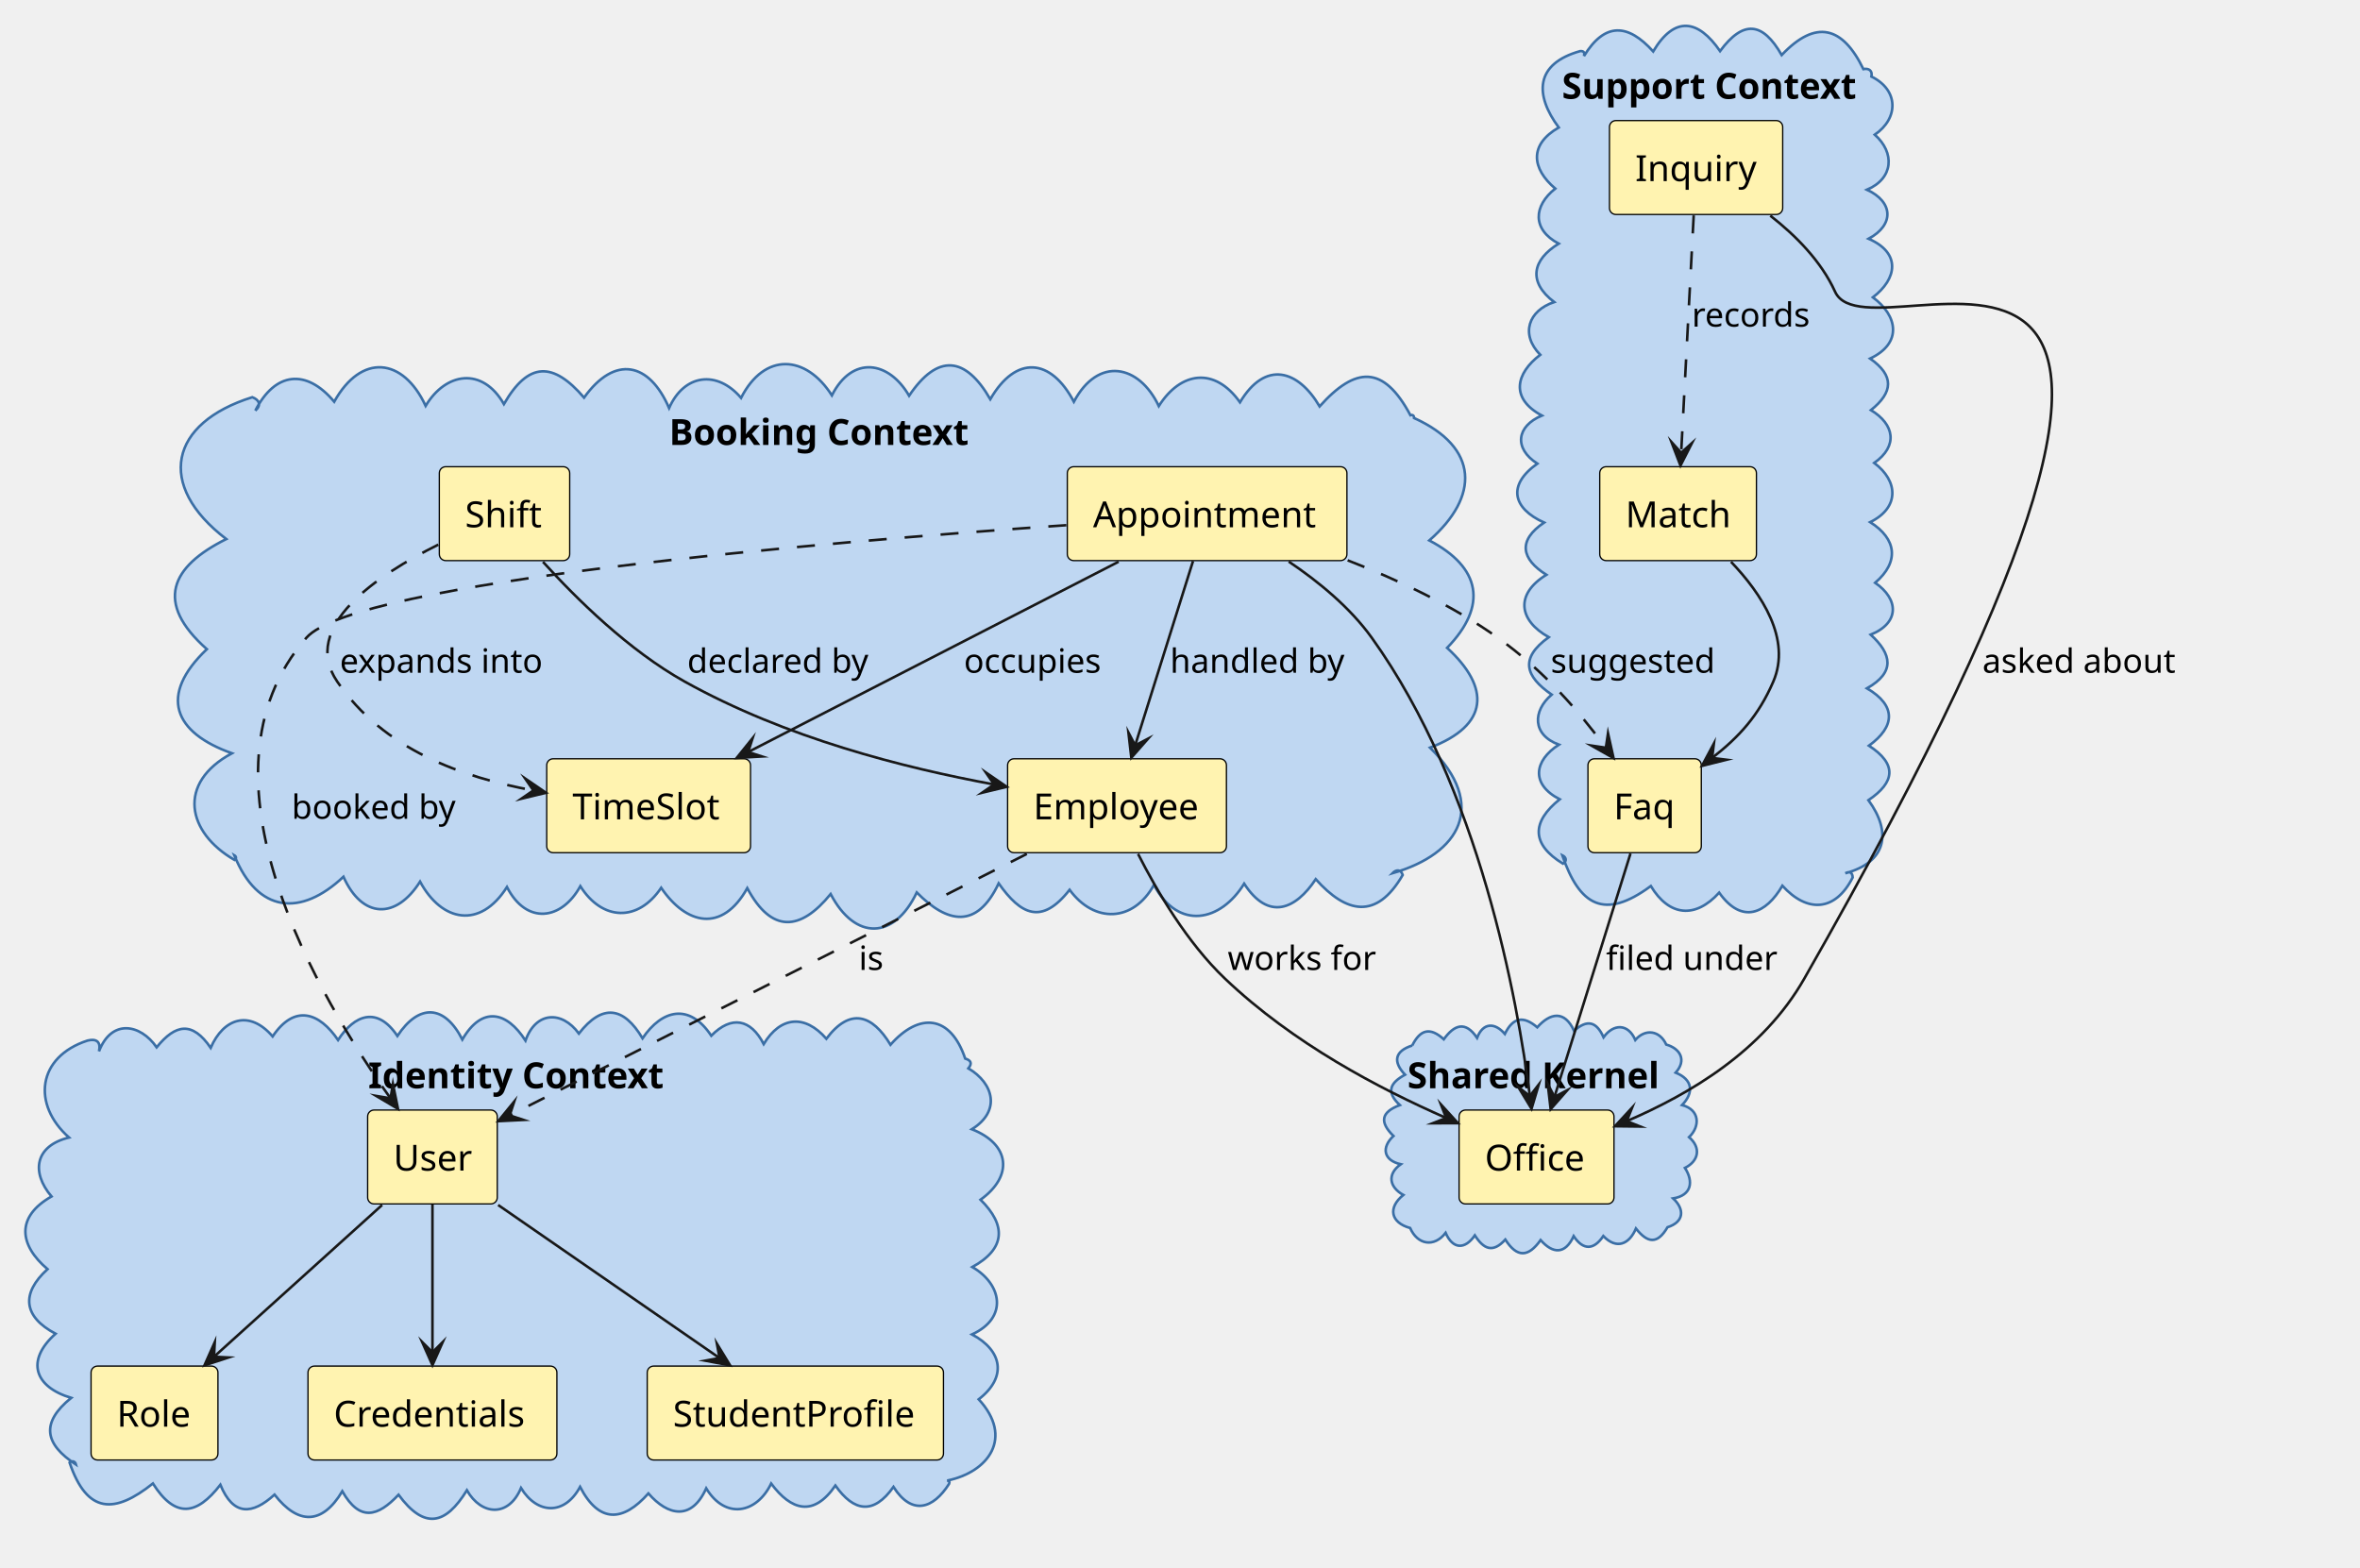
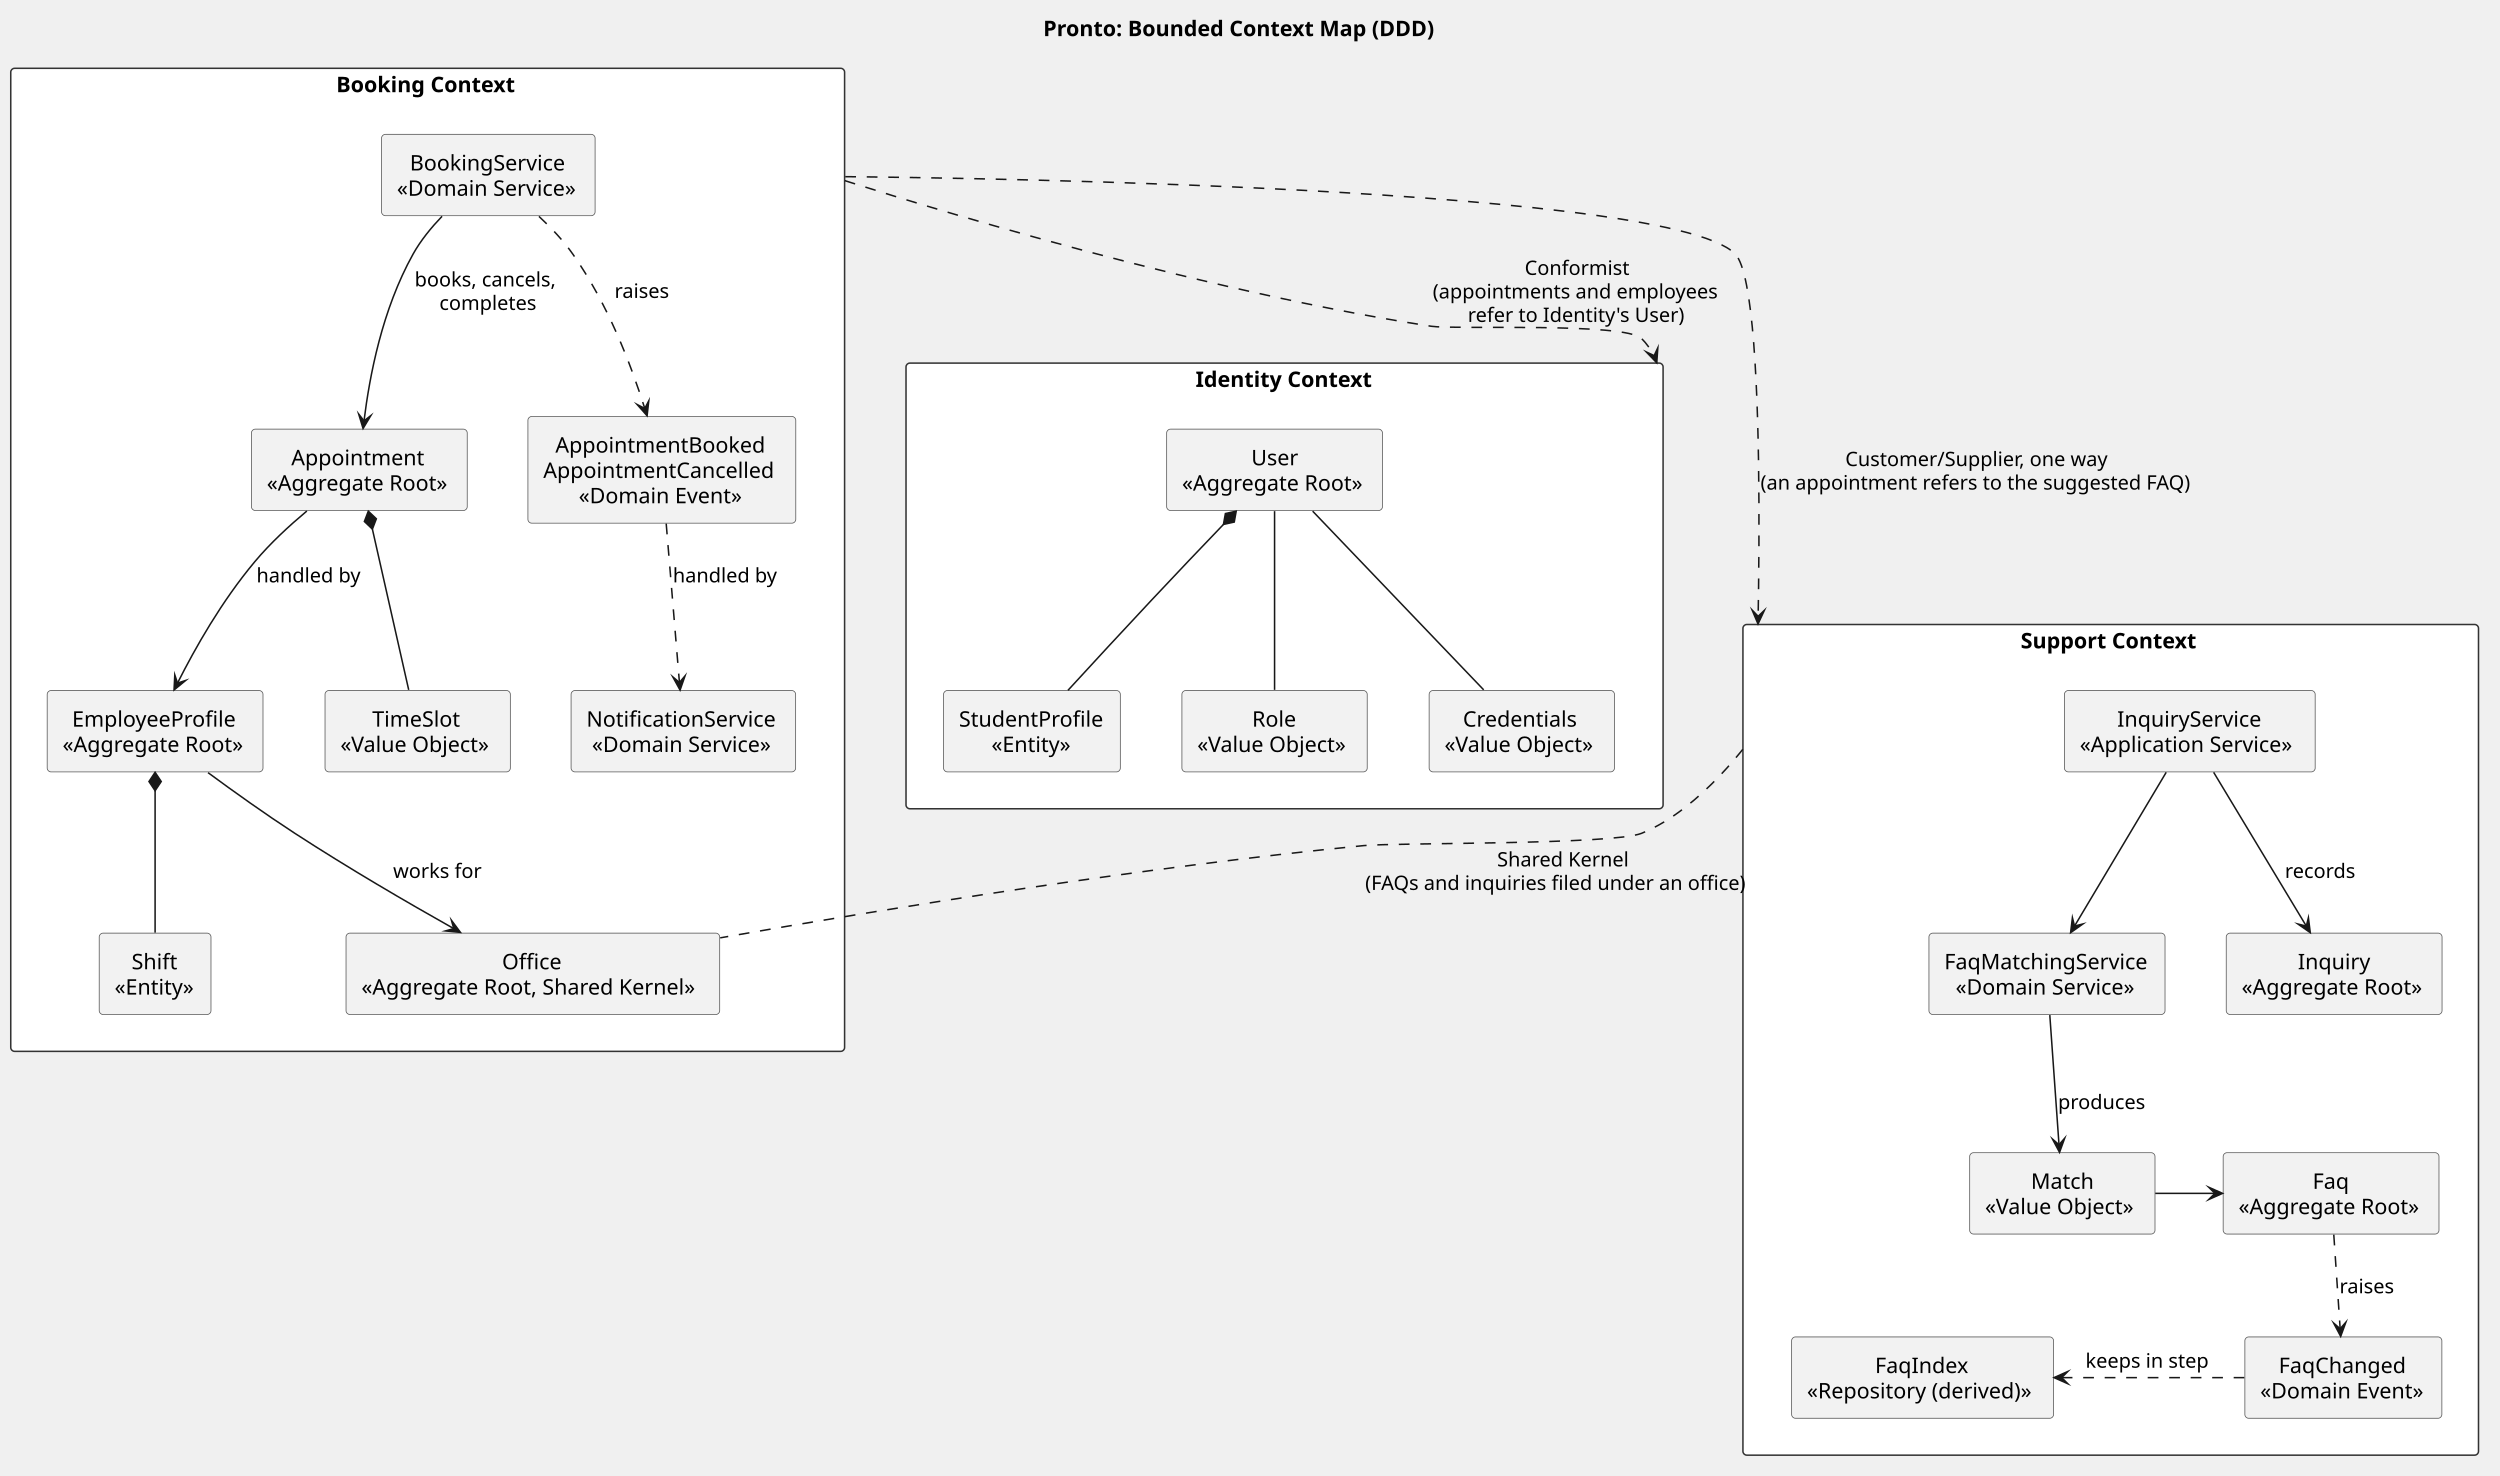
- <svg xmlns="http://www.w3.org/2000/svg" version="1.1" data-diagram-type="DESCRIPTION" style="width:917px;height:609px;background:#FFFFFF;" width="917px" height="609px" viewBox="0 0 917 609" zoomAndPan="magnify" preserveAspectRatio="none" contentStyleType="text/css">
+ <svg xmlns="http://www.w3.org/2000/svg" version="1.1" data-diagram-type="DESCRIPTION" style="width:1628px;height:961px;background:#FFFFFF;" width="1628px" height="961px" viewBox="0 0 1628 961" zoomAndPan="magnify" preserveAspectRatio="none" contentStyleType="text/css">
  <defs />
  <g font-family="sans-serif" lengthAdjust="spacing">
-     <g class="cluster" data-qualified-name="Shared Kernel" id="ent0001" data-source-line="13">
-       <path d="M548.731,406.237 C551.878,399.988 555.662,398.971 560.996,403.82 C565.023,398.222 569.379,396.478 573.928,403.277 C576.27,397.197 580.876,397.261 584.723,401.739 C587.902,395.266 591.876,394.553 597.317,399.169 C602.337,393.519 607.917,392.436 611.626,400.533 C616.732,395.978 620.313,396.882 623.073,403.039 C626.9,397.747 632.583,397.575 635.413,404.081 C639.359,399.527 644.968,400.424 647.428,405.866 C652.877,407.413 655.469,411.937 651.099,416.785 C657.715,419.473 658.303,424.446 653.591,429.377 C660.475,431.182 660.73,437.581 656.305,441.848 C661.041,445.948 660.113,451.065 654.704,453.808 C658.126,459.106 657.316,464.457 650.127,465.657 C654.658,469.894 654.395,474.785 647.923,476.856 C643.943,483.67 640.139,482.989 635.657,477.352 C633.073,483.413 628.2,485.686 622.978,480.265 C619.318,485.756 615.167,485.907 611.466,480.308 C608.164,487.478 603.408,487.247 598.615,481.831 C593.849,488.551 589.481,488.801 584.908,481.641 C579.998,487.044 576.493,485.325 573.061,480.008 C569.217,485.609 564.515,485.475 561.704,479.033 C557.192,484.866 550.755,483.634 547.924,477.152 C540.31,475.067 539.168,469.222 545.276,464.308 C539.878,461.317 538.82,456.286 544.267,452.378 C537.538,450.865 536.656,445.863 541.441,441.388 C535.952,435.984 536.576,432.137 543.924,429.391 C538.425,424.268 540.106,420.762 545.946,417.58 C541.143,412.537 541.896,408.422 548.731,406.237" style="stroke:#3A6EA5;stroke-width:1;" fill="#BFD7F2" />
-       <text x="546.864" y="422.845" fill="#000" font-size="14" textLength="100.338" font-weight="700">Shared Kernel</text>
-     </g>
-     <g class="cluster" data-qualified-name="Booking Context" id="ent0003" data-source-line="17">
-       <path d="M99.201,159.557 C106.881,144.478 119.008,143.125 129.858,156.09 C140.384,137.187 156.586,138.835 165.39,157.71 C173.166,144.7 187.385,142.363 195.799,157.009 C205.363,140.44 214.919,140.524 226.943,154.501 C238.872,137.84 252.292,140.709 259.981,158.56 C265.841,145.282 278.667,143.708 287.948,154.603 C297.079,136.711 313.177,137.841 323.235,153.633 C331.211,137.913 345.392,140.237 353.238,153.766 C364.345,137.289 375.103,138.402 384.79,155.116 C394.77,137.865 408.321,139.103 417.261,156.103 C426.698,138.415 442.55,141.553 450.266,157.778 C458.807,144.295 471.998,142.472 481.806,156.317 C491.696,139.774 504.435,143.762 512.749,157.906 C526.67,142.358 537.538,141.686 548.033,161.34 C548.937,161.046 549.465,161.509 549.445,162.421 C574.784,173.919 574.885,192.91 555.367,209.993 C575.365,220.455 578.203,235.309 562.288,251.727 C579.187,267.24 578.582,281.803 555.658,290.506 C578.132,312.755 567.472,331.719 541.033,339.31 C542.428,337.866 544.273,337.608 545.044,339.968 C534.792,357.666 522.997,354.771 511.245,341.612 C503.439,353.372 492.883,357.963 483.429,343.35 C474.336,358.098 457.92,361.745 448.37,343.839 C440.376,358.343 425.194,358.865 415.606,345.73 C404.695,359.657 396.6,355.345 388.043,343.238 C379.544,361.234 368.04,358.744 356.217,346.766 C347.429,365.22 332.231,365.484 322.759,347.391 C311.026,361.766 299.823,362.783 290.362,345.094 C280.527,362.644 266.614,359.253 256.906,344.961 C247.892,358.368 233.976,357.803 225.497,344.334 C218.206,357.586 204.595,359.467 196.982,344.661 C186.557,361.133 171.645,358.222 163.22,342.56 C153.909,357.289 140.788,357.033 133.455,340.668 C116.842,356.295 100.135,354.813 91.033,332.31 C91.818,332.767 91.948,333.598 91.136,334.145 C72.692,323.522 68.561,304.295 90.12,292.691 C67.558,284.682 61.471,270.241 80.374,252.243 C59.934,234.119 66.365,220.169 87.921,209.452 C60.439,188.497 65.92,164.361 98.033,154.34 C100.762,155.365 101.65,157.373 99.201,159.557" style="stroke:#3A6EA5;stroke-width:1;" fill="#BFD7F2" />
-       <text x="259.989" y="172.875" fill="#000" font-size="14" textLength="119.089" font-weight="700">Booking Context</text>
-     </g>
-     <g class="cluster" data-qualified-name="Support Context" id="ent0012" data-source-line="29">
-       <path d="M615.452,21.812 C623.59,8.486 632.577,9.135 642.36,19.982 C650.705,6 659.871,7.544 668.345,19.854 C677.35,7.695 684.891,8.449 692.289,21.388 C705.592,7.318 716.002,10.282 724.033,26.85 C726.109,26.424 727.641,27.415 727.163,29.748 C737.833,34.981 737.788,45.945 728.473,52.337 C736.341,59.343 735.795,69.305 725.437,73.724 C735.693,78.462 736.094,87.362 726.068,92.772 C738.818,98.327 737.12,108.36 727.727,115.529 C737.276,122.587 739.42,133.267 726.657,139.321 C736.119,145.989 735.634,152.395 726.977,159.353 C736.069,164.827 737.67,173.243 728.258,179.872 C737.657,186.941 738.137,197.236 726.686,202.882 C736.975,209.425 738.102,218.276 728.619,226.441 C737.848,232.82 738.22,242.005 726.878,246.607 C735.154,254.187 736.446,261.215 725.43,267.455 C736.896,274.17 736.446,282.279 726.2,289.744 C737.243,296.961 736.348,303.91 725.992,310.917 C735.062,323.272 733.216,334.923 717.033,339.31 C718.759,338.422 719.777,339.012 719.875,340.948 C713.084,354.337 702.166,354.729 692.558,344.161 C686.248,355 676.87,359.325 668.006,346.849 C658.723,357.054 648.593,356.102 641.443,344.276 C623.306,357.702 613.724,351.799 607.033,332.31 C608.558,333.035 608.975,334.593 607.314,335.591 C594.887,327.996 595.086,319.355 606.038,310.568 C594.669,304.713 596.088,295.519 605.718,289.348 C595.349,285.523 595.444,276.294 602.919,269.901 C592.642,262.765 590.352,255.818 601.784,247.579 C590.031,241.007 588.658,230.827 600.859,223.341 C591.123,217.211 589.599,210.048 599.975,203.043 C587.684,197.483 585.592,188.469 597.345,180.147 C588.107,174.208 589.245,165.593 599.115,161.465 C586.691,154.814 588.951,145.098 598.479,137.856 C590.631,129.854 593.913,120.66 603.891,117.367 C593.557,109.472 595.412,100.975 605.647,94.671 C595.218,89.134 595.845,79.991 604.314,73.276 C595.083,65.422 594.131,56.204 605.668,49.534 C596.304,36.941 596.284,24.802 614.033,19.85 C615.539,19.783 615.8,20.538 615.452,21.812" style="stroke:#3A6EA5;stroke-width:1;" fill="#BFD7F2" />
-       <text x="606.898" y="38.385" fill="#000" font-size="14" textLength="117.271" font-weight="700">Support Context</text>
-     </g>
-     <g class="cluster" data-qualified-name="Identity Context" id="ent0018" data-source-line="38">
-       <path d="M38.459,408.518 C43.293,395.856 54.49,397.764 60.867,406.934 C68.218,397.871 74.704,396.703 81.865,407.138 C86.833,395.663 96.924,392.211 105.932,402.712 C114.5,389.981 124.069,393.423 131.355,404.103 C137.717,394.291 146.578,390.825 154.41,402.528 C162.813,389.863 172.682,390.327 179.65,403.908 C187.324,390.731 196.929,392.997 204.184,404.328 C208.165,393.024 218.258,392.507 224.932,401.586 C234.073,389.863 242.326,391.161 249.665,403.442 C257.28,392.226 267.851,389.616 276.373,402.434 C284.24,394.425 291.698,395.918 296.742,405.672 C303.331,394.809 312.774,394.08 321.091,403.608 C330.378,391.272 338.963,394.303 346.007,405.939 C357.202,393.243 369.324,394.355 375.033,411.31 C377.298,412.01 377.836,413.173 376.274,415.12 C386.128,420.957 388.998,431.72 377.627,438.772 C392.48,444.583 393.839,456.932 381,466.153 C391.076,476.108 390.769,485.173 377.807,492.317 C389.24,498.915 391.87,512.01 377.689,518.493 C389.46,524.76 391.46,535.076 380.287,543.707 C393.981,558.541 384.115,572.009 368.033,575.29 C368.859,575.424 369.116,575.814 368.748,576.6 C362.63,586.215 354.395,589.048 347.164,577.748 C339.463,588.639 331.799,587.457 324.599,577.214 C316.1,589.536 307.438,586.919 299.641,576.445 C293.993,588.135 281.813,590.508 274.404,578.306 C268.683,590.946 259.549,589.014 251.946,580.283 C242.065,591.378 232.842,591.997 225.388,577.741 C219.426,588.807 208.813,588.53 202.441,578.18 C197.651,589.592 187.091,588.936 181.411,579.059 C173.122,592.51 164.916,594.428 154.856,580.793 C146.777,589.339 139.828,591.377 133.007,579.451 C125.112,592.595 115.793,592.447 106.676,580.746 C97.984,588.639 90.657,589.107 85.62,576.915 C76.458,588.779 68.097,590.118 59.418,576.419 C44.561,588.236 33.873,588.411 27.033,568.29 C28.026,567.402 29.236,567.797 29.542,569.083 C17.344,561.122 15.659,552.866 27.661,543.151 C13.527,538.932 9.785,528.766 21.59,518.229 C9.041,511.578 8.058,502.639 18.471,493.135 C7.484,483.807 6,472.855 20.016,464.895 C11.937,455.395 13.657,445.169 26.828,441.989 C12.303,429.133 14.496,410.652 34.033,404.31 C37.514,403.442 39.293,404.848 38.459,408.518" style="stroke:#3A6EA5;stroke-width:1;" fill="#BFD7F2" />
-       <text x="143.071" y="422.845" fill="#000" font-size="14" textLength="115.924" font-weight="700">Identity Context</text>
-     </g>
-     <g class="entity" data-qualified-name="Shared Kernel.Office" id="ent0002" data-source-line="14">
-       <rect x="566.943" y="431.31" width="60.188" height="36.488" fill="#FFF3B0" style="stroke:#000;stroke-width:0.5;" rx="2.5" ry="2.5" />
-       <text x="576.943" y="454.845" fill="#000" font-size="14" textLength="40.188">Office</text>
-     </g>
-     <g class="entity" data-qualified-name="Booking Context.Appointment" id="ent0004" data-source-line="18">
-       <rect x="414.713" y="181.34" width="108.648" height="36.488" fill="#FFF3B0" style="stroke:#000;stroke-width:0.5;" rx="2.5" ry="2.5" />
-       <text x="424.713" y="204.875" fill="#000" font-size="14" textLength="88.648">Appointment</text>
-     </g>
-     <g class="entity" data-qualified-name="Booking Context.Shift" id="ent0005" data-source-line="19">
-       <rect x="170.703" y="181.34" width="50.659" height="36.488" fill="#FFF3B0" style="stroke:#000;stroke-width:0.5;" rx="2.5" ry="2.5" />
-       <text x="180.703" y="204.875" fill="#000" font-size="14" textLength="30.659">Shift</text>
-     </g>
-     <g class="entity" data-qualified-name="Booking Context.Employee" id="ent0006" data-source-line="20">
-       <rect x="391.513" y="294.83" width="85.03" height="36.488" fill="#FFF3B0" style="stroke:#000;stroke-width:0.5;" rx="2.5" ry="2.5" />
-       <text x="401.513" y="318.365" fill="#000" font-size="14" textLength="65.03">Employee</text>
-     </g>
-     <g class="entity" data-qualified-name="Booking Context.TimeSlot" id="ent0007" data-source-line="21">
-       <rect x="212.433" y="294.83" width="79.192" height="36.488" fill="#FFF3B0" style="stroke:#000;stroke-width:0.5;" rx="2.5" ry="2.5" />
-       <text x="222.433" y="318.365" fill="#000" font-size="14" textLength="59.192">TimeSlot</text>
-     </g>
-     <g class="entity" data-qualified-name="Support Context.Faq" id="ent0013" data-source-line="30">
-       <rect x="617.013" y="294.83" width="44.049" height="36.488" fill="#FFF3B0" style="stroke:#000;stroke-width:0.5;" rx="2.5" ry="2.5" />
-       <text x="627.013" y="318.365" fill="#000" font-size="14" textLength="24.049">Faq</text>
-     </g>
-     <g class="entity" data-qualified-name="Support Context.Inquiry" id="ent0014" data-source-line="31">
-       <rect x="625.373" y="46.85" width="67.312" height="36.488" fill="#FFF3B0" style="stroke:#000;stroke-width:0.5;" rx="2.5" ry="2.5" />
-       <text x="635.373" y="70.385" fill="#000" font-size="14" textLength="47.312">Inquiry</text>
-     </g>
-     <g class="entity" data-qualified-name="Support Context.Match" id="ent0015" data-source-line="32">
-       <rect x="621.593" y="181.34" width="60.886" height="36.488" fill="#FFF3B0" style="stroke:#000;stroke-width:0.5;" rx="2.5" ry="2.5" />
-       <text x="631.593" y="204.875" fill="#000" font-size="14" textLength="40.886">Match</text>
-     </g>
-     <g class="entity" data-qualified-name="Identity Context.User" id="ent0019" data-source-line="39">
-       <rect x="142.853" y="431.31" width="50.365" height="36.488" fill="#FFF3B0" style="stroke:#000;stroke-width:0.5;" rx="2.5" ry="2.5" />
-       <text x="152.853" y="454.845" fill="#000" font-size="14" textLength="30.365">User</text>
-     </g>
-     <g class="entity" data-qualified-name="Identity Context.Role" id="ent0020" data-source-line="40">
-       <rect x="35.383" y="530.8" width="49.299" height="36.488" fill="#FFF3B0" style="stroke:#000;stroke-width:0.5;" rx="2.5" ry="2.5" />
-       <text x="45.383" y="554.335" fill="#000" font-size="14" textLength="29.299">Role</text>
-     </g>
-     <g class="entity" data-qualified-name="Identity Context.Credentials" id="ent0021" data-source-line="41">
-       <rect x="119.673" y="530.8" width="96.713" height="36.488" fill="#FFF3B0" style="stroke:#000;stroke-width:0.5;" rx="2.5" ry="2.5" />
-       <text x="129.673" y="554.335" fill="#000" font-size="14" textLength="76.713">Credentials</text>
-     </g>
-     <g class="entity" data-qualified-name="Identity Context.StudentProfile" id="ent0022" data-source-line="42">
-       <rect x="251.483" y="530.8" width="115.108" height="36.488" fill="#FFF3B0" style="stroke:#000;stroke-width:0.5;" rx="2.5" ry="2.5" />
-       <text x="261.483" y="554.335" fill="#000" font-size="14" textLength="95.108">StudentProfile</text>
-     </g>
-     <g class="link" data-entity-1="ent0005" data-entity-2="ent0007" id="lnk8" data-source-line="23" data-link-type="dependency">
-       <path d="M170.313,211.62 C146.413,223.51 116.533,243.6 131.033,264.83 C149.093,291.27 179.436,302.003 207.246,307.133" style="stroke:#181818;stroke-width:1;stroke-dasharray:7,7;" fill="none" id="Shift-to-TimeSlot" />
-       <polygon points="212.163,308.04,204.038,302.474,207.246,307.133,202.587,310.341,212.163,308.04" fill="#181818" style="stroke:#181818;stroke-width:1;stroke-linejoin:miter;stroke-miterlimit:10;" />
-       <text x="132.033" y="261.398" fill="#000" font-size="13" textLength="82.24">expands into</text>
-     </g>
-     <g class="link" data-entity-1="ent0004" data-entity-2="ent0007" id="lnk9" data-source-line="24" data-link-type="dependency">
-       <path d="M434.653,218.25 C394.013,239.12 331.271,271.365 290.701,292.205" style="stroke:#181818;stroke-width:1;" fill="none" id="Appointment-to-TimeSlot" />
-       <polygon points="286.253,294.49,296.086,293.936,290.701,292.205,292.431,286.82,286.253,294.49" fill="#181818" style="stroke:#181818;stroke-width:1;stroke-linejoin:miter;stroke-miterlimit:10;" />
-       <text x="374.523" y="261.398" fill="#000" font-size="13" textLength="55.18">occupies</text>
-     </g>
-     <g class="link" data-entity-1="ent0004" data-entity-2="ent0006" id="lnk10" data-source-line="25" data-link-type="dependency">
-       <path d="M463.563,218 C457.023,238.82 447.651,268.7 441.081,289.63" style="stroke:#181818;stroke-width:1;" fill="none" id="Appointment-to-Employee" />
-       <polygon points="439.583,294.4,446.095,287.011,441.081,289.63,438.462,284.615,439.583,294.4" fill="#181818" style="stroke:#181818;stroke-width:1;stroke-linejoin:miter;stroke-miterlimit:10;" />
-       <text x="454.633" y="261.398" fill="#000" font-size="13" textLength="69.767">handled by</text>
-     </g>
-     <g class="link" data-entity-1="ent0005" data-entity-2="ent0006" id="lnk11" data-source-line="26" data-link-type="dependency">
-       <path d="M210.983,218.31 C224.103,232.8 244.423,252.78 266.033,264.83 C305.473,286.8 350.996,298.291 386.266,304.811" style="stroke:#181818;stroke-width:1;" fill="none" id="Shift-to-Employee" />
-       <polygon points="391.183,305.72,383.06,300.151,386.266,304.811,381.606,308.017,391.183,305.72" fill="#181818" style="stroke:#181818;stroke-width:1;stroke-linejoin:miter;stroke-miterlimit:10;" />
-       <text x="267.033" y="261.398" fill="#000" font-size="13" textLength="72.852">declared by</text>
-     </g>
-     <g class="link" data-entity-1="ent0015" data-entity-2="ent0013" id="lnk16" data-source-line="34" data-link-type="dependency">
-       <path d="M672.593,218.28 C684.593,230.87 696.113,248.39 689.033,264.83 C683.313,278.1 675.777,286.306 665.257,294.506" style="stroke:#181818;stroke-width:1;" fill="none" id="Match-to-Faq" />
-       <polygon points="661.313,297.58,670.871,295.202,665.257,294.506,665.952,288.892,661.313,297.58" fill="#181818" style="stroke:#181818;stroke-width:1;stroke-linejoin:miter;stroke-miterlimit:10;" />
-     </g>
-     <g class="link" data-entity-1="ent0014" data-entity-2="ent0015" id="lnk17" data-source-line="35" data-link-type="dependency">
-       <path d="M658.103,83.69 C656.763,109.03 654.567,150.537 653.227,175.917" style="stroke:#181818;stroke-width:1;stroke-dasharray:7,7;" fill="none" id="Inquiry-to-Match" />
-       <polygon points="652.963,180.91,657.432,172.134,653.227,175.917,649.443,171.712,652.963,180.91" fill="#181818" style="stroke:#181818;stroke-width:1;stroke-linejoin:miter;stroke-miterlimit:10;" />
-       <text x="657.363" y="126.908" fill="#000" font-size="13" textLength="47.334">records</text>
-     </g>
-     <g class="link" data-entity-1="ent0019" data-entity-2="ent0020" id="lnk23" data-source-line="44" data-link-type="dependency">
-       <path d="M148.473,468.21 C128.903,485.88 102.675,509.55 83.155,527.17" style="stroke:#181818;stroke-width:1;" fill="none" id="User-to-Role" />
-       <polygon points="79.443,530.52,88.804,527.459,83.155,527.17,83.444,521.52,79.443,530.52" fill="#181818" style="stroke:#181818;stroke-width:1;stroke-linejoin:miter;stroke-miterlimit:10;" />
-     </g>
-     <g class="link" data-entity-1="ent0019" data-entity-2="ent0021" id="lnk24" data-source-line="45" data-link-type="dependency">
-       <path d="M168.033,467.99 C168.033,485.62 168.033,507.74 168.033,525.44" style="stroke:#181818;stroke-width:1;" fill="none" id="User-to-Credentials" />
-       <polygon points="168.033,530.44,172.033,521.44,168.033,525.44,164.033,521.44,168.033,530.44" fill="#181818" style="stroke:#181818;stroke-width:1;stroke-linejoin:miter;stroke-miterlimit:10;" />
-     </g>
-     <g class="link" data-entity-1="ent0019" data-entity-2="ent0022" id="lnk25" data-source-line="46" data-link-type="dependency">
-       <path d="M193.563,468.21 C219.123,485.88 254.09,510.057 279.58,527.677" style="stroke:#181818;stroke-width:1;" fill="none" id="User-to-StudentProfile" />
-       <polygon points="283.693,530.52,278.564,522.112,279.58,527.677,274.015,528.693,283.693,530.52" fill="#181818" style="stroke:#181818;stroke-width:1;stroke-linejoin:miter;stroke-miterlimit:10;" />
-     </g>
-     <g class="link" data-entity-1="ent0004" data-entity-2="ent0002" id="lnk26" data-source-line="49" data-link-type="dependency">
-       <path d="M500.753,218.2 C512.303,225.97 524.583,236.04 533.033,247.83 C575.003,306.4 589.641,388.732 594.451,425.862" style="stroke:#181818;stroke-width:1;" fill="none" id="Appointment-to-Office" />
-       <polygon points="595.093,430.82,597.904,421.381,594.451,425.862,589.97,422.409,595.093,430.82" fill="#181818" style="stroke:#181818;stroke-width:1;stroke-linejoin:miter;stroke-miterlimit:10;" />
-     </g>
-     <g class="link" data-entity-1="ent0006" data-entity-2="ent0002" id="lnk27" data-source-line="50" data-link-type="dependency">
-       <path d="M442.203,331.79 C449.503,346.19 461.323,366.34 476.033,380.31 C502.613,405.56 535.706,422.867 561.936,434.407" style="stroke:#181818;stroke-width:1;" fill="none" id="Employee-to-Office" />
-       <polygon points="566.513,436.42,559.886,429.134,561.936,434.407,556.664,436.457,566.513,436.42" fill="#181818" style="stroke:#181818;stroke-width:1;stroke-linejoin:miter;stroke-miterlimit:10;" />
-       <text x="477.033" y="376.878" fill="#000" font-size="13" textLength="59.744">works for</text>
-     </g>
-     <g class="link" data-entity-1="ent0013" data-entity-2="ent0002" id="lnk28" data-source-line="51" data-link-type="dependency">
-       <path d="M633.543,331.65 C625.493,357.43 612.063,400.417 604.013,426.197" style="stroke:#181818;stroke-width:1;" fill="none" id="Faq-to-Office" />
-       <polygon points="602.523,430.97,609.024,423.571,604.013,426.197,601.388,421.187,602.523,430.97" fill="#181818" style="stroke:#181818;stroke-width:1;stroke-linejoin:miter;stroke-miterlimit:10;" />
-       <text x="624.033" y="376.878" fill="#000" font-size="13" textLength="68.713">filed under</text>
-     </g>
-     <g class="link" data-entity-1="ent0014" data-entity-2="ent0002" id="lnk29" data-source-line="52" data-link-type="dependency">
-       <path d="M687.873,83.8 C697.763,91.53 707.683,101.54 713.033,113.34 C727.283,144.74 902.623,27.43 701.033,380.31 C684.963,408.44 656.615,425.061 632.085,435.631" style="stroke:#181818;stroke-width:1;" fill="none" id="Inquiry-to-Office" />
-       <polygon points="627.493,437.61,637.341,437.722,632.085,435.631,634.176,430.375,627.493,437.61" fill="#181818" style="stroke:#181818;stroke-width:1;stroke-linejoin:miter;stroke-miterlimit:10;" />
-       <text x="770.273" y="261.398" fill="#000" font-size="13" textLength="77.219">asked about</text>
-     </g>
-     <g class="link" data-entity-1="ent0004" data-entity-2="ent0013" id="lnk30" data-source-line="53" data-link-type="dependency">
-       <path d="M523.643,217.72 C543.073,225.25 564.473,235.28 582.033,247.83 C600.103,260.74 613.475,276.374 623.975,290.534" style="stroke:#181818;stroke-width:1;stroke-dasharray:7,7;" fill="none" id="Appointment-to-Faq" />
-       <polygon points="626.953,294.55,624.805,284.938,623.975,290.534,618.379,289.703,626.953,294.55" fill="#181818" style="stroke:#181818;stroke-width:1;stroke-linejoin:miter;stroke-miterlimit:10;" />
-       <text x="602.563" y="261.398" fill="#000" font-size="13" textLength="65.063">suggested</text>
-     </g>
-     <g class="link" data-entity-1="ent0004" data-entity-2="ent0019" id="lnk31" data-source-line="54" data-link-type="dependency">
-       <path d="M414.323,204.06 C320.743,210.58 138.153,225.95 119.033,247.83 C72.173,301.44 124.546,388.525 151.736,426.765" style="stroke:#181818;stroke-width:1;stroke-dasharray:7,7;" fill="none" id="Appointment-to-User" />
-       <polygon points="154.633,430.84,152.678,421.187,151.736,426.765,146.158,425.823,154.633,430.84" fill="#181818" style="stroke:#181818;stroke-width:1;stroke-linejoin:miter;stroke-miterlimit:10;" />
-       <text x="113.303" y="318.138" fill="#000" font-size="13" textLength="66.263">booked by</text>
-     </g>
-     <g class="link" data-entity-1="ent0006" data-entity-2="ent0019" id="lnk32" data-source-line="55" data-link-type="dependency">
-       <path d="M398.983,331.79 C344.673,359.25 245.915,409.184 198.045,433.384" style="stroke:#181818;stroke-width:1;stroke-dasharray:7,7;" fill="none" id="Employee-to-User" />
-       <polygon points="193.583,435.64,203.42,435.149,198.045,433.384,199.81,428.01,193.583,435.64" fill="#181818" style="stroke:#181818;stroke-width:1;stroke-linejoin:miter;stroke-miterlimit:10;" />
-       <text x="333.683" y="376.878" fill="#000" font-size="13" textLength="10.385">is</text>
+     <g class="title" data-source-line="1">
+       <text x="679.325" y="23.535" fill="#000" font-size="14" textLength="262.35" font-weight="700">Pronto: Bounded Context Map (DDD)</text>
+     </g>
+     <g class="cluster" data-qualified-name="IC" id="ent0001" data-source-line="16">
+       <rect x="590" y="236.458" width="493" height="290.2" fill="#FFF" style="stroke:#333;stroke-width:1;" rx="2.5" ry="2.5" />
+       <text x="778.538" y="251.993" fill="#000" font-size="14" textLength="115.924" font-weight="700">Identity Context</text>
+     </g>
+     <g class="cluster" data-qualified-name="BC" id="ent0009" data-source-line="26">
+       <rect x="7" y="44.488" width="543" height="640.15" fill="#FFF" style="stroke:#333;stroke-width:1;" rx="2.5" ry="2.5" />
+       <text x="218.956" y="60.023" fill="#000" font-size="14" textLength="119.089" font-weight="700">Booking Context</text>
+     </g>
+     <g class="cluster" data-qualified-name="SC" id="ent0025" data-source-line="45">
+       <rect x="1135" y="406.678" width="479" height="540.91" fill="#FFF" style="stroke:#333;stroke-width:1;" rx="2.5" ry="2.5" />
+       <text x="1315.865" y="422.213" fill="#000" font-size="14" textLength="117.271" font-weight="700">Support Context</text>
+     </g>
+     <g class="entity" data-qualified-name="IC.User" id="ent0002" data-source-line="17">
+       <rect x="759.73" y="279.458" width="140.531" height="52.977" fill="#F2F2F2" style="stroke:#555;stroke-width:0.5;" rx="2.5" ry="2.5" />
+       <text x="814.813" y="302.993" fill="#000" font-size="14" textLength="30.365">User</text>
+       <text x="769.73" y="319.482" fill="#000" font-size="14" textLength="120.531">«Aggregate Root»</text>
+     </g>
+     <g class="entity" data-qualified-name="IC.StudentProfile" id="ent0003" data-source-line="18">
+       <rect x="614.45" y="449.678" width="115.108" height="52.977" fill="#F2F2F2" style="stroke:#555;stroke-width:0.5;" rx="2.5" ry="2.5" />
+       <text x="624.45" y="473.213" fill="#000" font-size="14" textLength="95.108">StudentProfile</text>
+       <text x="645.614" y="489.702" fill="#000" font-size="14" textLength="52.78">«Entity»</text>
+     </g>
+     <g class="entity" data-qualified-name="IC.Role" id="ent0004" data-source-line="19">
+       <rect x="769.66" y="449.678" width="120.673" height="52.977" fill="#F2F2F2" style="stroke:#555;stroke-width:0.5;" rx="2.5" ry="2.5" />
+       <text x="815.347" y="473.213" fill="#000" font-size="14" textLength="29.299">Role</text>
+       <text x="779.66" y="489.702" fill="#000" font-size="14" textLength="100.673">«Value Object»</text>
+     </g>
+     <g class="entity" data-qualified-name="IC.Credentials" id="ent0005" data-source-line="20">
+       <rect x="930.66" y="449.678" width="120.673" height="52.977" fill="#F2F2F2" style="stroke:#555;stroke-width:0.5;" rx="2.5" ry="2.5" />
+       <text x="952.64" y="473.213" fill="#000" font-size="14" textLength="76.713">Credentials</text>
+       <text x="940.66" y="489.702" fill="#000" font-size="14" textLength="100.673">«Value Object»</text>
+     </g>
+     <g class="entity" data-qualified-name="BC.BookingService" id="ent0010" data-source-line="27">
+       <rect x="248.47" y="87.488" width="139.055" height="52.977" fill="#F2F2F2" style="stroke:#555;stroke-width:0.5;" rx="2.5" ry="2.5" />
+       <text x="266.882" y="111.023" fill="#000" font-size="14" textLength="102.231">BookingService</text>
+       <text x="258.47" y="127.512" fill="#000" font-size="14" textLength="119.055">«Domain Service»</text>
+     </g>
+     <g class="entity" data-qualified-name="BC.Appointment" id="ent0011" data-source-line="28">
+       <rect x="163.73" y="279.458" width="140.531" height="52.977" fill="#F2F2F2" style="stroke:#555;stroke-width:0.5;" rx="2.5" ry="2.5" />
+       <text x="189.671" y="302.993" fill="#000" font-size="14" textLength="88.648">Appointment</text>
+       <text x="173.73" y="319.482" fill="#000" font-size="14" textLength="120.531">«Aggregate Root»</text>
+     </g>
+     <g class="entity" data-qualified-name="BC.Employee" id="ent0012" data-source-line="29">
+       <rect x="30.73" y="449.678" width="140.531" height="52.977" fill="#F2F2F2" style="stroke:#555;stroke-width:0.5;" rx="2.5" ry="2.5" />
+       <text x="46.927" y="473.213" fill="#000" font-size="14" textLength="108.138">EmployeeProfile</text>
+       <text x="40.73" y="489.702" fill="#000" font-size="14" textLength="120.531">«Aggregate Root»</text>
+     </g>
+     <g class="entity" data-qualified-name="BC.Shift" id="ent0013" data-source-line="30">
+       <rect x="64.61" y="607.658" width="72.78" height="52.977" fill="#F2F2F2" style="stroke:#555;stroke-width:0.5;" rx="2.5" ry="2.5" />
+       <text x="85.671" y="631.193" fill="#000" font-size="14" textLength="30.659">Shift</text>
+       <text x="74.61" y="647.682" fill="#000" font-size="14" textLength="52.78">«Entity»</text>
+     </g>
+     <g class="entity" data-qualified-name="BC.TimeSlot" id="ent0014" data-source-line="31">
+       <rect x="211.66" y="449.678" width="120.673" height="52.977" fill="#F2F2F2" style="stroke:#555;stroke-width:0.5;" rx="2.5" ry="2.5" />
+       <text x="242.4" y="473.213" fill="#000" font-size="14" textLength="59.192">TimeSlot</text>
+       <text x="221.66" y="489.702" fill="#000" font-size="14" textLength="100.673">«Value Object»</text>
+     </g>
+     <g class="entity" data-qualified-name="BC.Office" id="ent0015" data-source-line="32">
+       <rect x="225.34" y="607.658" width="243.323" height="52.977" fill="#F2F2F2" style="stroke:#555;stroke-width:0.5;" rx="2.5" ry="2.5" />
+       <text x="326.907" y="631.193" fill="#000" font-size="14" textLength="40.188">Office</text>
+       <text x="235.34" y="647.682" fill="#000" font-size="14" textLength="223.323">«Aggregate Root, Shared Kernel»</text>
+     </g>
+     <g class="entity" data-qualified-name="BC.BookingEvents" id="ent0016" data-source-line="33">
+       <rect x="343.78" y="271.218" width="174.431" height="69.465" fill="#F2F2F2" style="stroke:#555;stroke-width:0.5;" rx="2.5" ry="2.5" />
+       <text x="361.648" y="294.753" fill="#000" font-size="14" textLength="138.694">AppointmentBooked</text>
+       <text x="353.78" y="311.242" fill="#000" font-size="14" textLength="154.431">AppointmentCancelled</text>
+       <text x="376.855" y="327.73" fill="#000" font-size="14" textLength="108.281">«Domain Event»</text>
+     </g>
+     <g class="entity" data-qualified-name="BC.NotificationService" id="ent0017" data-source-line="34">
+       <rect x="371.89" y="449.678" width="146.226" height="52.977" fill="#F2F2F2" style="stroke:#555;stroke-width:0.5;" rx="2.5" ry="2.5" />
+       <text x="381.89" y="473.213" fill="#000" font-size="14" textLength="126.226">NotificationService</text>
+       <text x="385.475" y="489.702" fill="#000" font-size="14" textLength="119.055">«Domain Service»</text>
+     </g>
+     <g class="entity" data-qualified-name="SC.InquiryService" id="ent0026" data-source-line="46">
+       <rect x="1344.36" y="449.678" width="163.281" height="52.977" fill="#F2F2F2" style="stroke:#555;stroke-width:0.5;" rx="2.5" ry="2.5" />
+       <text x="1378.679" y="473.213" fill="#000" font-size="14" textLength="94.644">InquiryService</text>
+       <text x="1354.36" y="489.702" fill="#000" font-size="14" textLength="143.281">«Application Service»</text>
+     </g>
+     <g class="entity" data-qualified-name="SC.Matching" id="ent0027" data-source-line="47">
+       <rect x="1256.13" y="607.658" width="153.731" height="52.977" fill="#F2F2F2" style="stroke:#555;stroke-width:0.5;" rx="2.5" ry="2.5" />
+       <text x="1266.13" y="631.193" fill="#000" font-size="14" textLength="133.731">FaqMatchingService</text>
+       <text x="1273.468" y="647.682" fill="#000" font-size="14" textLength="119.055">«Domain Service»</text>
+     </g>
+     <g class="entity" data-qualified-name="SC.Inquiry" id="ent0028" data-source-line="48">
+       <rect x="1449.73" y="607.658" width="140.531" height="52.977" fill="#F2F2F2" style="stroke:#555;stroke-width:0.5;" rx="2.5" ry="2.5" />
+       <text x="1496.34" y="631.193" fill="#000" font-size="14" textLength="47.312">Inquiry</text>
+       <text x="1459.73" y="647.682" fill="#000" font-size="14" textLength="120.531">«Aggregate Root»</text>
+     </g>
+     <g class="entity" data-qualified-name="SC.Match" id="ent0029" data-source-line="49">
+       <rect x="1282.66" y="750.638" width="120.673" height="52.977" fill="#F2F2F2" style="stroke:#555;stroke-width:0.5;" rx="2.5" ry="2.5" />
+       <text x="1322.554" y="774.173" fill="#000" font-size="14" textLength="40.886">Match</text>
+       <text x="1292.66" y="790.662" fill="#000" font-size="14" textLength="100.673">«Value Object»</text>
+     </g>
+     <g class="entity" data-qualified-name="SC.Faq" id="ent0030" data-source-line="50">
+       <rect x="1447.73" y="750.638" width="140.531" height="52.977" fill="#F2F2F2" style="stroke:#555;stroke-width:0.5;" rx="2.5" ry="2.5" />
+       <text x="1505.971" y="774.173" fill="#000" font-size="14" textLength="24.049">Faq</text>
+       <text x="1457.73" y="790.662" fill="#000" font-size="14" textLength="120.531">«Aggregate Root»</text>
+     </g>
+     <g class="entity" data-qualified-name="SC.FaqIndex" id="ent0031" data-source-line="51">
+       <rect x="1166.71" y="870.608" width="170.575" height="52.977" fill="#F2F2F2" style="stroke:#555;stroke-width:0.5;" rx="2.5" ry="2.5" />
+       <text x="1221.014" y="894.143" fill="#000" font-size="14" textLength="61.968">FaqIndex</text>
+       <text x="1176.71" y="910.632" fill="#000" font-size="14" textLength="150.575">«Repository (derived)»</text>
+     </g>
+     <g class="entity" data-qualified-name="SC.FaqChanged" id="ent0032" data-source-line="52">
+       <rect x="1461.86" y="870.608" width="128.281" height="52.977" fill="#F2F2F2" style="stroke:#555;stroke-width:0.5;" rx="2.5" ry="2.5" />
+       <text x="1483.908" y="894.143" fill="#000" font-size="14" textLength="84.185">FaqChanged</text>
+       <text x="1471.86" y="910.632" fill="#000" font-size="14" textLength="108.281">«Domain Event»</text>
+     </g>
+     <g class="link" data-entity-1="ent0002" data-entity-2="ent0003" id="lnk6" data-source-line="21" data-link-type="composition">
+       <path d="M796.704,341.52 C780.864,358 768.31,371.188 750,390.678 C731.55,410.328 710.87,432.748 695.44,449.558" style="stroke:#181818;stroke-width:1;" fill="none" id="User-backto-StudentProfile" />
+       <polygon points="805.02,332.868,797.978,334.422,796.704,341.52,803.746,339.966,805.02,332.868" fill="#181818" style="stroke:#181818;stroke-width:1;stroke-linejoin:miter;stroke-miterlimit:10;" />
+     </g>
+     <g class="link" data-entity-1="ent0002" data-entity-2="ent0004" id="lnk7" data-source-line="22" data-link-type="association">
+       <path d="M830,332.868 C830,364.478 830,417.598 830,449.228" style="stroke:#181818;stroke-width:1;" fill="none" id="User-Role" />
+     </g>
+     <g class="link" data-entity-1="ent0002" data-entity-2="ent0005" id="lnk8" data-source-line="23" data-link-type="association">
+       <path d="M854.8,332.868 C885.06,364.478 935.9,417.598 966.17,449.228" style="stroke:#181818;stroke-width:1;" fill="none" id="User-Credentials" />
+     </g>
+     <g class="link" data-entity-1="ent0010" data-entity-2="ent0011" id="lnk18" data-source-line="36" data-link-type="dependency">
+       <path d="M287.87,140.848 C280.82,148.178 273.93,156.608 269,165.458 C248.77,201.778 240.666,244.896 237.046,274.076" style="stroke:#181818;stroke-width:1;" fill="none" id="BookingService-to-Appointment" />
+       <polygon points="236.43,279.038,241.508,270.599,237.046,274.076,233.568,269.614,236.43,279.038" fill="#181818" style="stroke:#181818;stroke-width:1;stroke-linejoin:miter;stroke-miterlimit:10;" />
+       <text x="270" y="186.527" fill="#000" font-size="13" textLength="96.91">books, cancels,</text>
+       <text x="286.107" y="201.837" fill="#000" font-size="13" textLength="64.695">completes</text>
+     </g>
+     <g class="link" data-entity-1="ent0011" data-entity-2="ent0012" id="lnk19" data-source-line="37" data-link-type="dependency">
+       <path d="M199.83,332.768 C188.33,342.378 175.91,353.838 166,365.678 C144.15,391.788 127.315,421.636 115.585,444.846" style="stroke:#181818;stroke-width:1;" fill="none" id="Appointment-to-Employee" />
+       <polygon points="113.33,449.308,120.959,443.08,115.585,444.846,113.82,439.472,113.33,449.308" fill="#181818" style="stroke:#181818;stroke-width:1;stroke-linejoin:miter;stroke-miterlimit:10;" />
+       <text x="167" y="379.247" fill="#000" font-size="13" textLength="69.767">handled by</text>
+     </g>
+     <g class="link" data-entity-1="ent0012" data-entity-2="ent0013" id="lnk20" data-source-line="38" data-link-type="composition">
+       <path d="M101,514.928 C101,543.828 101,578.438 101,607.348" style="stroke:#181818;stroke-width:1;" fill="none" id="Employee-backto-Shift" />
+       <polygon points="101,502.928,97,508.928,101,514.928,105,508.928,101,502.928" fill="#181818" style="stroke:#181818;stroke-width:1;stroke-linejoin:miter;stroke-miterlimit:10;" />
+     </g>
+     <g class="link" data-entity-1="ent0011" data-entity-2="ent0014" id="lnk21" data-source-line="39" data-link-type="composition">
+       <path d="M242.497,344.573 C249.647,376.183 259,417.598 266.14,449.228" style="stroke:#181818;stroke-width:1;" fill="none" id="Appointment-backto-TimeSlot" />
+       <polygon points="239.85,332.868,237.272,339.603,242.497,344.573,245.075,337.838,239.85,332.868" fill="#181818" style="stroke:#181818;stroke-width:1;stroke-linejoin:miter;stroke-miterlimit:10;" />
+     </g>
+     <g class="link" data-entity-1="ent0012" data-entity-2="ent0015" id="lnk22" data-source-line="40" data-link-type="dependency">
+       <path d="M135.46,503.148 C152.25,515.508 172.9,530.248 192,542.658 C227.41,565.658 264.403,587.205 295.483,604.705" style="stroke:#181818;stroke-width:1;" fill="none" id="Employee-to-Office" />
+       <polygon points="299.84,607.158,293.96,599.257,295.483,604.705,290.035,606.228,299.84,607.158" fill="#181818" style="stroke:#181818;stroke-width:1;stroke-linejoin:miter;stroke-miterlimit:10;" />
+       <text x="255.98" y="571.727" fill="#000" font-size="13" textLength="59.744">works for</text>
+     </g>
+     <g class="link" data-entity-1="ent0010" data-entity-2="ent0016" id="lnk23" data-source-line="41" data-link-type="dependency">
+       <path d="M350.95,140.908 C358.88,148.248 366.83,156.648 373,165.458 C395.87,198.108 410.522,236.401 419.882,265.991" style="stroke:#181818;stroke-width:1;stroke-dasharray:7,7;" fill="none" id="BookingService-to-BookingEvents" />
+       <polygon points="421.39,270.758,422.489,260.971,419.882,265.991,414.862,263.384,421.39,270.758" fill="#181818" style="stroke:#181818;stroke-width:1;stroke-linejoin:miter;stroke-miterlimit:10;" />
+       <text x="400.18" y="194.027" fill="#000" font-size="13" textLength="36.753">raises</text>
+     </g>
+     <g class="link" data-entity-1="ent0016" data-entity-2="ent0017" id="lnk24" data-source-line="42" data-link-type="dependency">
+       <path d="M433.83,340.988 C436.5,373.058 440.025,415.406 442.445,444.436" style="stroke:#181818;stroke-width:1;stroke-dasharray:7,7;" fill="none" id="BookingEvents-to-NotificationService" />
+       <polygon points="442.86,449.418,446.099,440.117,442.445,444.436,438.126,440.782,442.86,449.418" fill="#181818" style="stroke:#181818;stroke-width:1;stroke-linejoin:miter;stroke-miterlimit:10;" />
+       <text x="438.16" y="379.247" fill="#000" font-size="13" textLength="69.767">handled by</text>
+     </g>
+     <g class="link" data-entity-1="ent0026" data-entity-2="ent0027" id="lnk33" data-source-line="54" data-link-type="dependency">
+       <path d="M1410.64,502.928 C1393.41,531.828 1368.181,574.144 1350.941,603.054" style="stroke:#181818;stroke-width:1;" fill="none" id="InquiryService-to-Matching" />
+       <polygon points="1348.38,607.348,1356.425,601.667,1350.941,603.054,1349.554,597.57,1348.38,607.348" fill="#181818" style="stroke:#181818;stroke-width:1;stroke-linejoin:miter;stroke-miterlimit:10;" />
+     </g>
+     <g class="link" data-entity-1="ent0026" data-entity-2="ent0028" id="lnk34" data-source-line="55" data-link-type="dependency">
+       <path d="M1441.52,502.928 C1458.94,531.828 1484.449,574.156 1501.869,603.066" style="stroke:#181818;stroke-width:1;" fill="none" id="InquiryService-to-Inquiry" />
+       <polygon points="1504.45,607.348,1503.231,597.575,1501.869,603.066,1496.379,601.704,1504.45,607.348" fill="#181818" style="stroke:#181818;stroke-width:1;stroke-linejoin:miter;stroke-miterlimit:10;" />
+       <text x="1487.91" y="571.727" fill="#000" font-size="13" textLength="47.334">records</text>
+     </g>
+     <g class="link" data-entity-1="ent0027" data-entity-2="ent0029" id="lnk35" data-source-line="56" data-link-type="dependency">
+       <path d="M1334.83,661.008 C1336.64,686.438 1339.026,720.061 1340.826,745.441" style="stroke:#181818;stroke-width:1;" fill="none" id="Matching-to-Match" />
+       <polygon points="1341.18,750.428,1344.533,741.168,1340.826,745.441,1336.553,741.734,1341.18,750.428" fill="#181818" style="stroke:#181818;stroke-width:1;stroke-linejoin:miter;stroke-miterlimit:10;" />
+       <text x="1340.19" y="722.207" fill="#000" font-size="13" textLength="58.265">produces</text>
+     </g>
+     <g class="link" data-entity-1="ent0029" data-entity-2="ent0030" id="lnk36" data-source-line="57" data-link-type="dependency">
+       <path d="M1403.5,777.128 C1418.11,777.128 1427.72,777.128 1442.33,777.128" style="stroke:#181818;stroke-width:1;" fill="none" id="Match-to-Faq" />
+       <polygon points="1447.33,777.128,1438.33,773.128,1442.33,777.128,1438.33,781.128,1447.33,777.128" fill="#181818" style="stroke:#181818;stroke-width:1;stroke-linejoin:miter;stroke-miterlimit:10;" />
+     </g>
+     <g class="link" data-entity-1="ent0030" data-entity-2="ent0032" id="lnk37" data-source-line="58" data-link-type="dependency">
+       <path d="M1519.76,804.018 C1521.09,823.688 1522.582,845.63 1523.912,865.28" style="stroke:#181818;stroke-width:1;stroke-dasharray:7,7;" fill="none" id="Faq-to-FaqChanged" />
+       <polygon points="1524.25,870.268,1527.633,861.019,1523.912,865.28,1519.651,861.559,1524.25,870.268" fill="#181818" style="stroke:#181818;stroke-width:1;stroke-linejoin:miter;stroke-miterlimit:10;" />
+       <text x="1523.48" y="842.177" fill="#000" font-size="13" textLength="36.753">raises</text>
+     </g>
+     <g class="link" data-entity-1="ent0031" data-entity-2="ent0032" id="lnk39" data-source-line="59" data-link-type="dependency">
+       <path d="M1342.57,897.098 C1382.61,897.098 1424.51,897.098 1461.5,897.098" style="stroke:#181818;stroke-width:1;stroke-dasharray:7,7;" fill="none" id="FaqIndex-backto-FaqChanged" />
+       <polygon points="1337.57,897.098,1346.57,901.098,1342.57,897.098,1346.57,893.098,1337.57,897.098" fill="#181818" style="stroke:#181818;stroke-width:1;stroke-linejoin:miter;stroke-miterlimit:10;" />
+       <text x="1358.07" y="890.667" fill="#000" font-size="13" textLength="83.859">keeps in step</text>
+     </g>
+     <g class="link" data-entity-1="ent0009" data-entity-2="ent0001" id="lnk40" data-source-line="62" data-link-type="dependency">
+       <path d="M550.172,117.627 C550.525,117.741 550.89,117.858 551.265,117.978 C552.016,118.219 552.81,118.473 553.646,118.74 C560.336,120.876 569.731,123.84 581.366,127.42 C604.635,134.579 636.863,144.201 674.32,154.586 C749.235,175.356 845.07,199.178 932,212.458 C947.07,214.768 1058.15,209.748 1069,220.458 C1072.244,223.662 1074.79,227.329 1076.76,231.299 C1077.252,232.292 1077.709,233.304 1078.131,234.332 C1078.342,234.846 1078.545,235.364 1078.739,235.886 C1078.788,236.017 1077.129,231.447 1077.177,231.578" style="stroke:#181818;stroke-width:1;stroke-dasharray:7,7;" fill="none" id="BC-to-IC" />
+       <polygon points="1078.883,236.278,1079.572,226.454,1077.177,231.578,1072.052,229.184,1078.883,236.278" fill="#181818" style="stroke:#181818;stroke-width:1;stroke-linejoin:miter;stroke-miterlimit:10;" />
+       <text x="992.865" y="179.027" fill="#000" font-size="13" textLength="70.516">Conformist</text>
+       <text x="933" y="194.337" fill="#000" font-size="13" textLength="190.246">(appointments and employees</text>
+       <text x="955.807" y="209.648" fill="#000" font-size="13" textLength="144.631">refer to Identity's User)</text>
+     </g>
+     <g class="link" data-entity-1="ent0009" data-entity-2="ent0025" id="lnk41" data-source-line="63" data-link-type="dependency">
+       <path d="M550.427,115.045 C550.716,115.047 551.011,115.05 551.313,115.053 C551.917,115.059 552.549,115.065 553.208,115.071 C554.526,115.084 555.954,115.098 557.486,115.115 C560.551,115.147 564.037,115.186 567.913,115.234 C583.417,115.424 605.159,115.746 631.155,116.278 C683.148,117.34 752.156,119.243 822.31,122.612 C962.618,129.351 1107.505,141.958 1130,165.458 C1141.815,177.803 1145.108,254.123 1145.425,327.905 C1145.504,346.35 1145.398,364.636 1145.192,381.725 C1145.089,390.27 1145.052,393.515 1144.91,401.331" style="stroke:#181818;stroke-width:1;stroke-dasharray:7,7;" fill="none" id="BC-to-SC" />
+       <polygon points="1144.82,406.33,1148.982,397.404,1144.91,401.331,1140.983,397.259,1144.82,406.33" fill="#181818" style="stroke:#181818;stroke-width:1;stroke-linejoin:miter;stroke-miterlimit:10;" />
+       <text x="1201.637" y="303.517" fill="#000" font-size="13" textLength="179.188">Customer/Supplier, one way</text>
+       <text x="1146.45" y="318.827" fill="#000" font-size="13" textLength="289.561">(an appointment refers to the suggested FAQ)</text>
+     </g>
+     <g class="link" data-entity-1="ent0025" data-entity-2="ent0015" id="lnk42" data-source-line="64" data-link-type="association">
+       <path d="M1134.911,487.947 C1134.779,488.112 1134.646,488.279 1134.511,488.448 C1133.971,489.121 1133.408,489.817 1132.822,490.533 C1131.651,491.965 1130.389,493.477 1129.042,495.05 C1126.349,498.197 1123.318,501.59 1119.994,505.086 C1106.698,519.068 1088.72,534.683 1069,542.658 C1050.34,550.208 908.03,548.698 888,550.658 C743.33,564.848 578.34,591.538 469,610.718" style="stroke:#181818;stroke-width:1;stroke-dasharray:7,7;" fill="none" id="SC-Office" />
+       <text x="974.919" y="564.227" fill="#000" font-size="13" textLength="87.223">Shared Kernel</text>
+       <text x="889" y="579.537" fill="#000" font-size="13" textLength="259.061">(FAQs and inquiries filed under an office)</text>
    </g>
  </g>
</svg>
